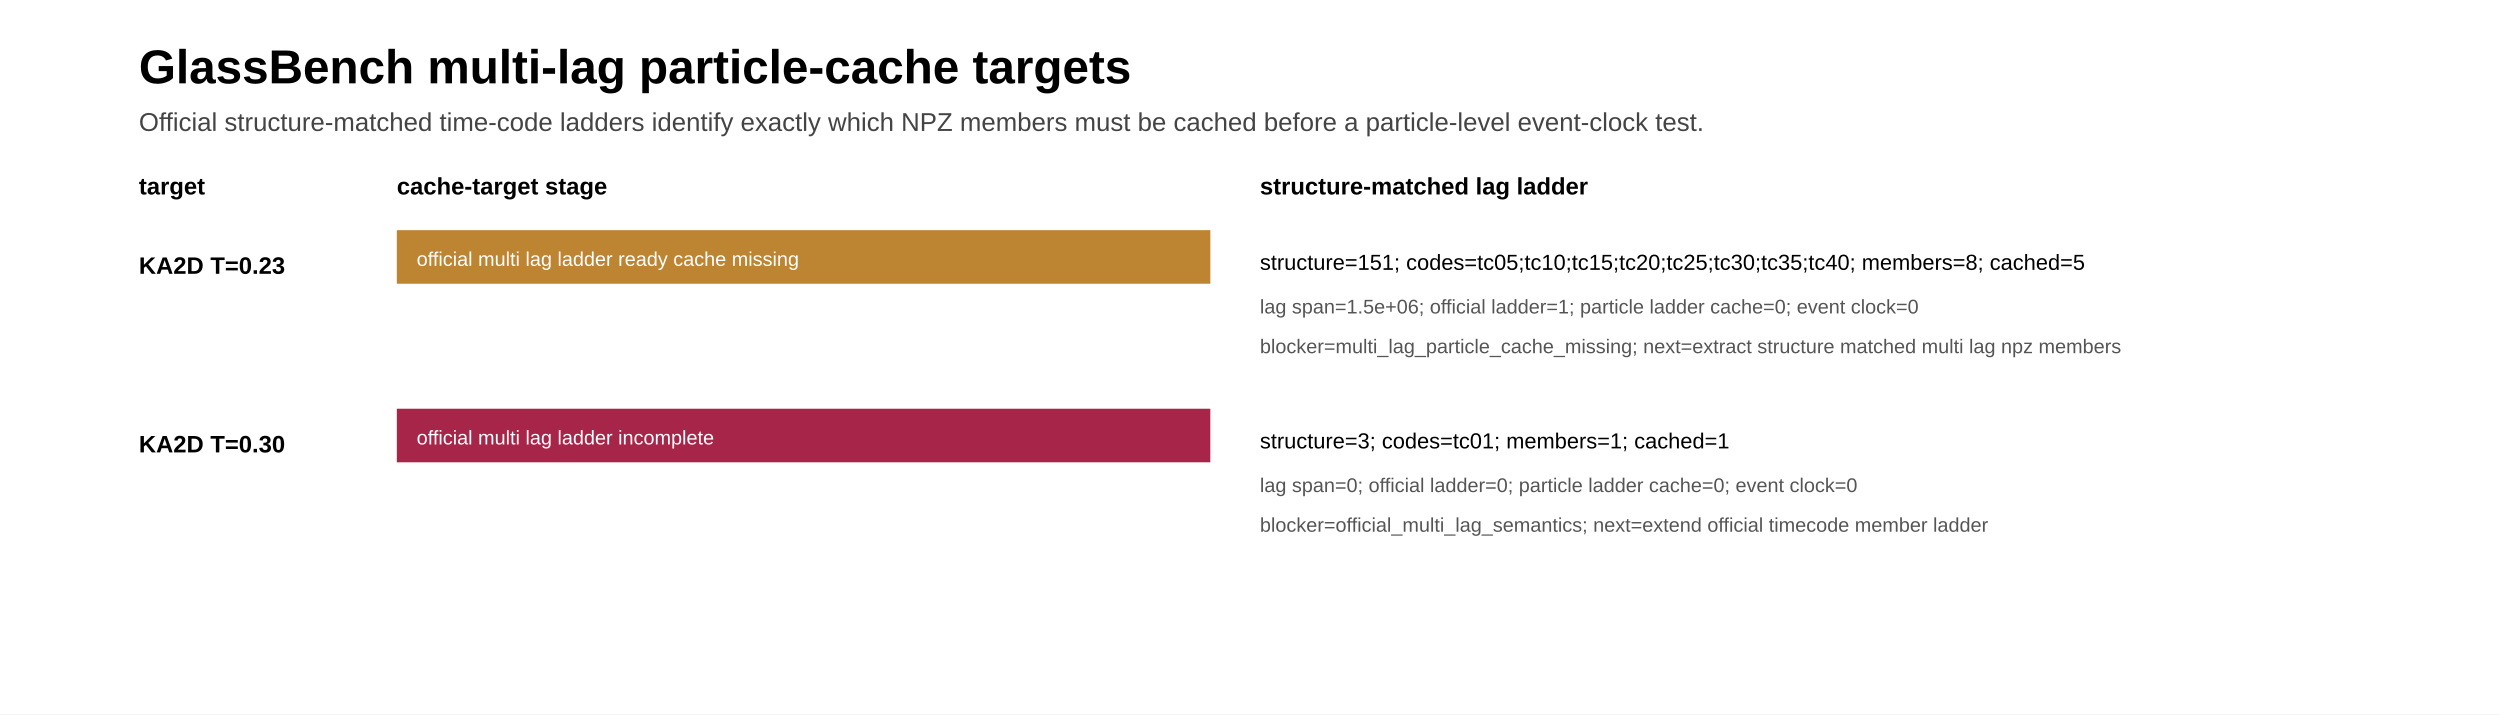
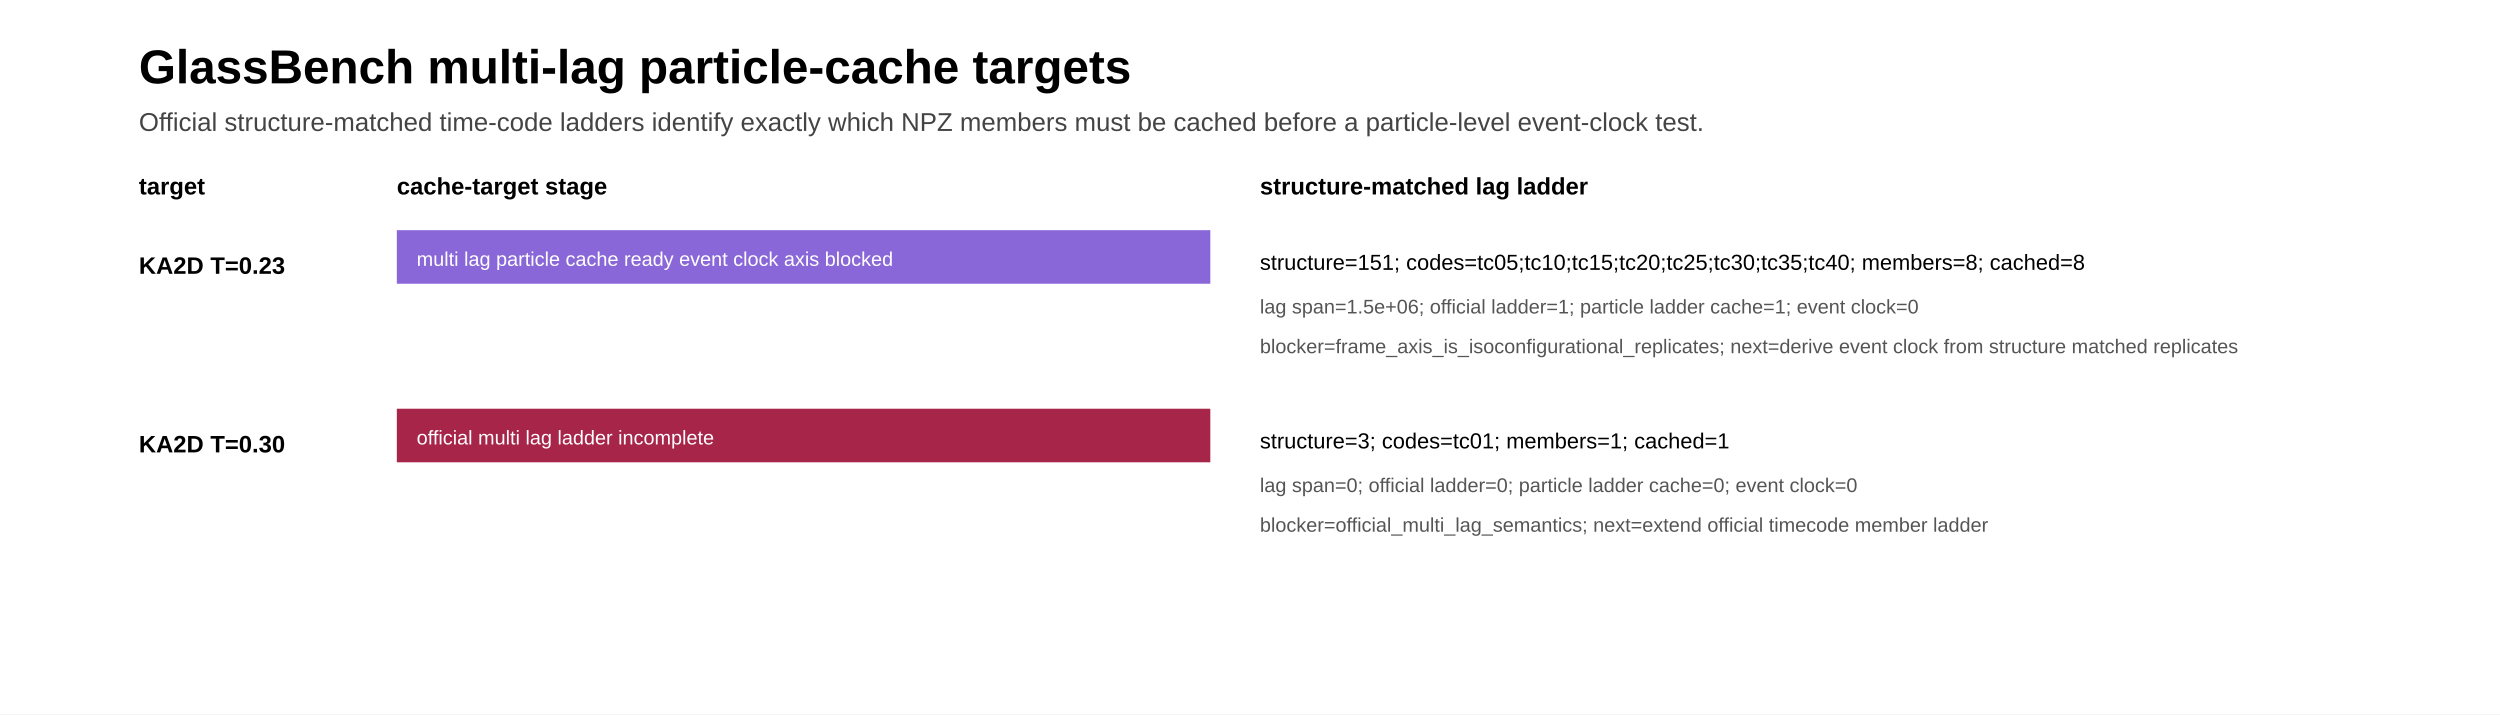
<svg xmlns="http://www.w3.org/2000/svg" width="1260" height="360" viewBox="0 0 1260 360">
  <rect width="100%" height="100%" fill="#ffffff" />
  <text x="70" y="42" font-family="Arial, sans-serif" font-size="24" font-weight="700">GlassBench multi-lag particle-cache targets</text>
  <text x="70" y="66" font-family="Arial, sans-serif" font-size="13" fill="#444">Official structure-matched time-code ladders identify exactly which NPZ members must be cached before a particle-level event-clock test.</text>
  <text x="70" y="98" font-family="Arial, sans-serif" font-size="12" font-weight="700">target</text>
  <text x="200" y="98" font-family="Arial, sans-serif" font-size="12" font-weight="700">cache-target stage</text>
  <text x="635" y="98" font-family="Arial, sans-serif" font-size="12" font-weight="700">structure-matched lag ladder</text>
  <text x="70" y="138" font-family="Arial, sans-serif" font-size="12" font-weight="700">KA2D T=0.23</text>
-   <rect x="200" y="116" width="410" height="27" fill="#b7791f" opacity="0.92" />
-   <text x="210" y="134" font-family="Arial, sans-serif" font-size="10" fill="#fff">official multi lag ladder ready cache missing</text>
-   <text x="635" y="136" font-family="Arial, sans-serif" font-size="11">structure=151; codes=tc05;tc10;tc15;tc20;tc25;tc30;tc35;tc40; members=8; cached=5</text>
-   <text x="635" y="158" font-family="Arial, sans-serif" font-size="10" fill="#555">lag span=1.5e+06; official ladder=1; particle ladder cache=0; event clock=0</text>
-   <text x="635" y="178" font-family="Arial, sans-serif" font-size="10" fill="#555">blocker=multi_lag_particle_cache_missing; next=extract structure matched multi lag npz members</text>
+   <rect x="200" y="116" width="410" height="27" fill="#805ad5" opacity="0.92" />
+   <text x="210" y="134" font-family="Arial, sans-serif" font-size="10" fill="#fff">multi lag particle cache ready event clock axis blocked</text>
+   <text x="635" y="136" font-family="Arial, sans-serif" font-size="11">structure=151; codes=tc05;tc10;tc15;tc20;tc25;tc30;tc35;tc40; members=8; cached=8</text>
+   <text x="635" y="158" font-family="Arial, sans-serif" font-size="10" fill="#555">lag span=1.5e+06; official ladder=1; particle ladder cache=1; event clock=0</text>
+   <text x="635" y="178" font-family="Arial, sans-serif" font-size="10" fill="#555">blocker=frame_axis_is_isoconfigurational_replicates; next=derive event clock from structure matched replicates</text>
  <text x="70" y="228" font-family="Arial, sans-serif" font-size="12" font-weight="700">KA2D T=0.30</text>
  <rect x="200" y="206" width="410" height="27" fill="#9f1239" opacity="0.92" />
  <text x="210" y="224" font-family="Arial, sans-serif" font-size="10" fill="#fff">official multi lag ladder incomplete</text>
  <text x="635" y="226" font-family="Arial, sans-serif" font-size="11">structure=3; codes=tc01; members=1; cached=1</text>
  <text x="635" y="248" font-family="Arial, sans-serif" font-size="10" fill="#555">lag span=0; official ladder=0; particle ladder cache=0; event clock=0</text>
  <text x="635" y="268" font-family="Arial, sans-serif" font-size="10" fill="#555">blocker=official_multi_lag_semantics; next=extend official timecode member ladder</text>
</svg>
